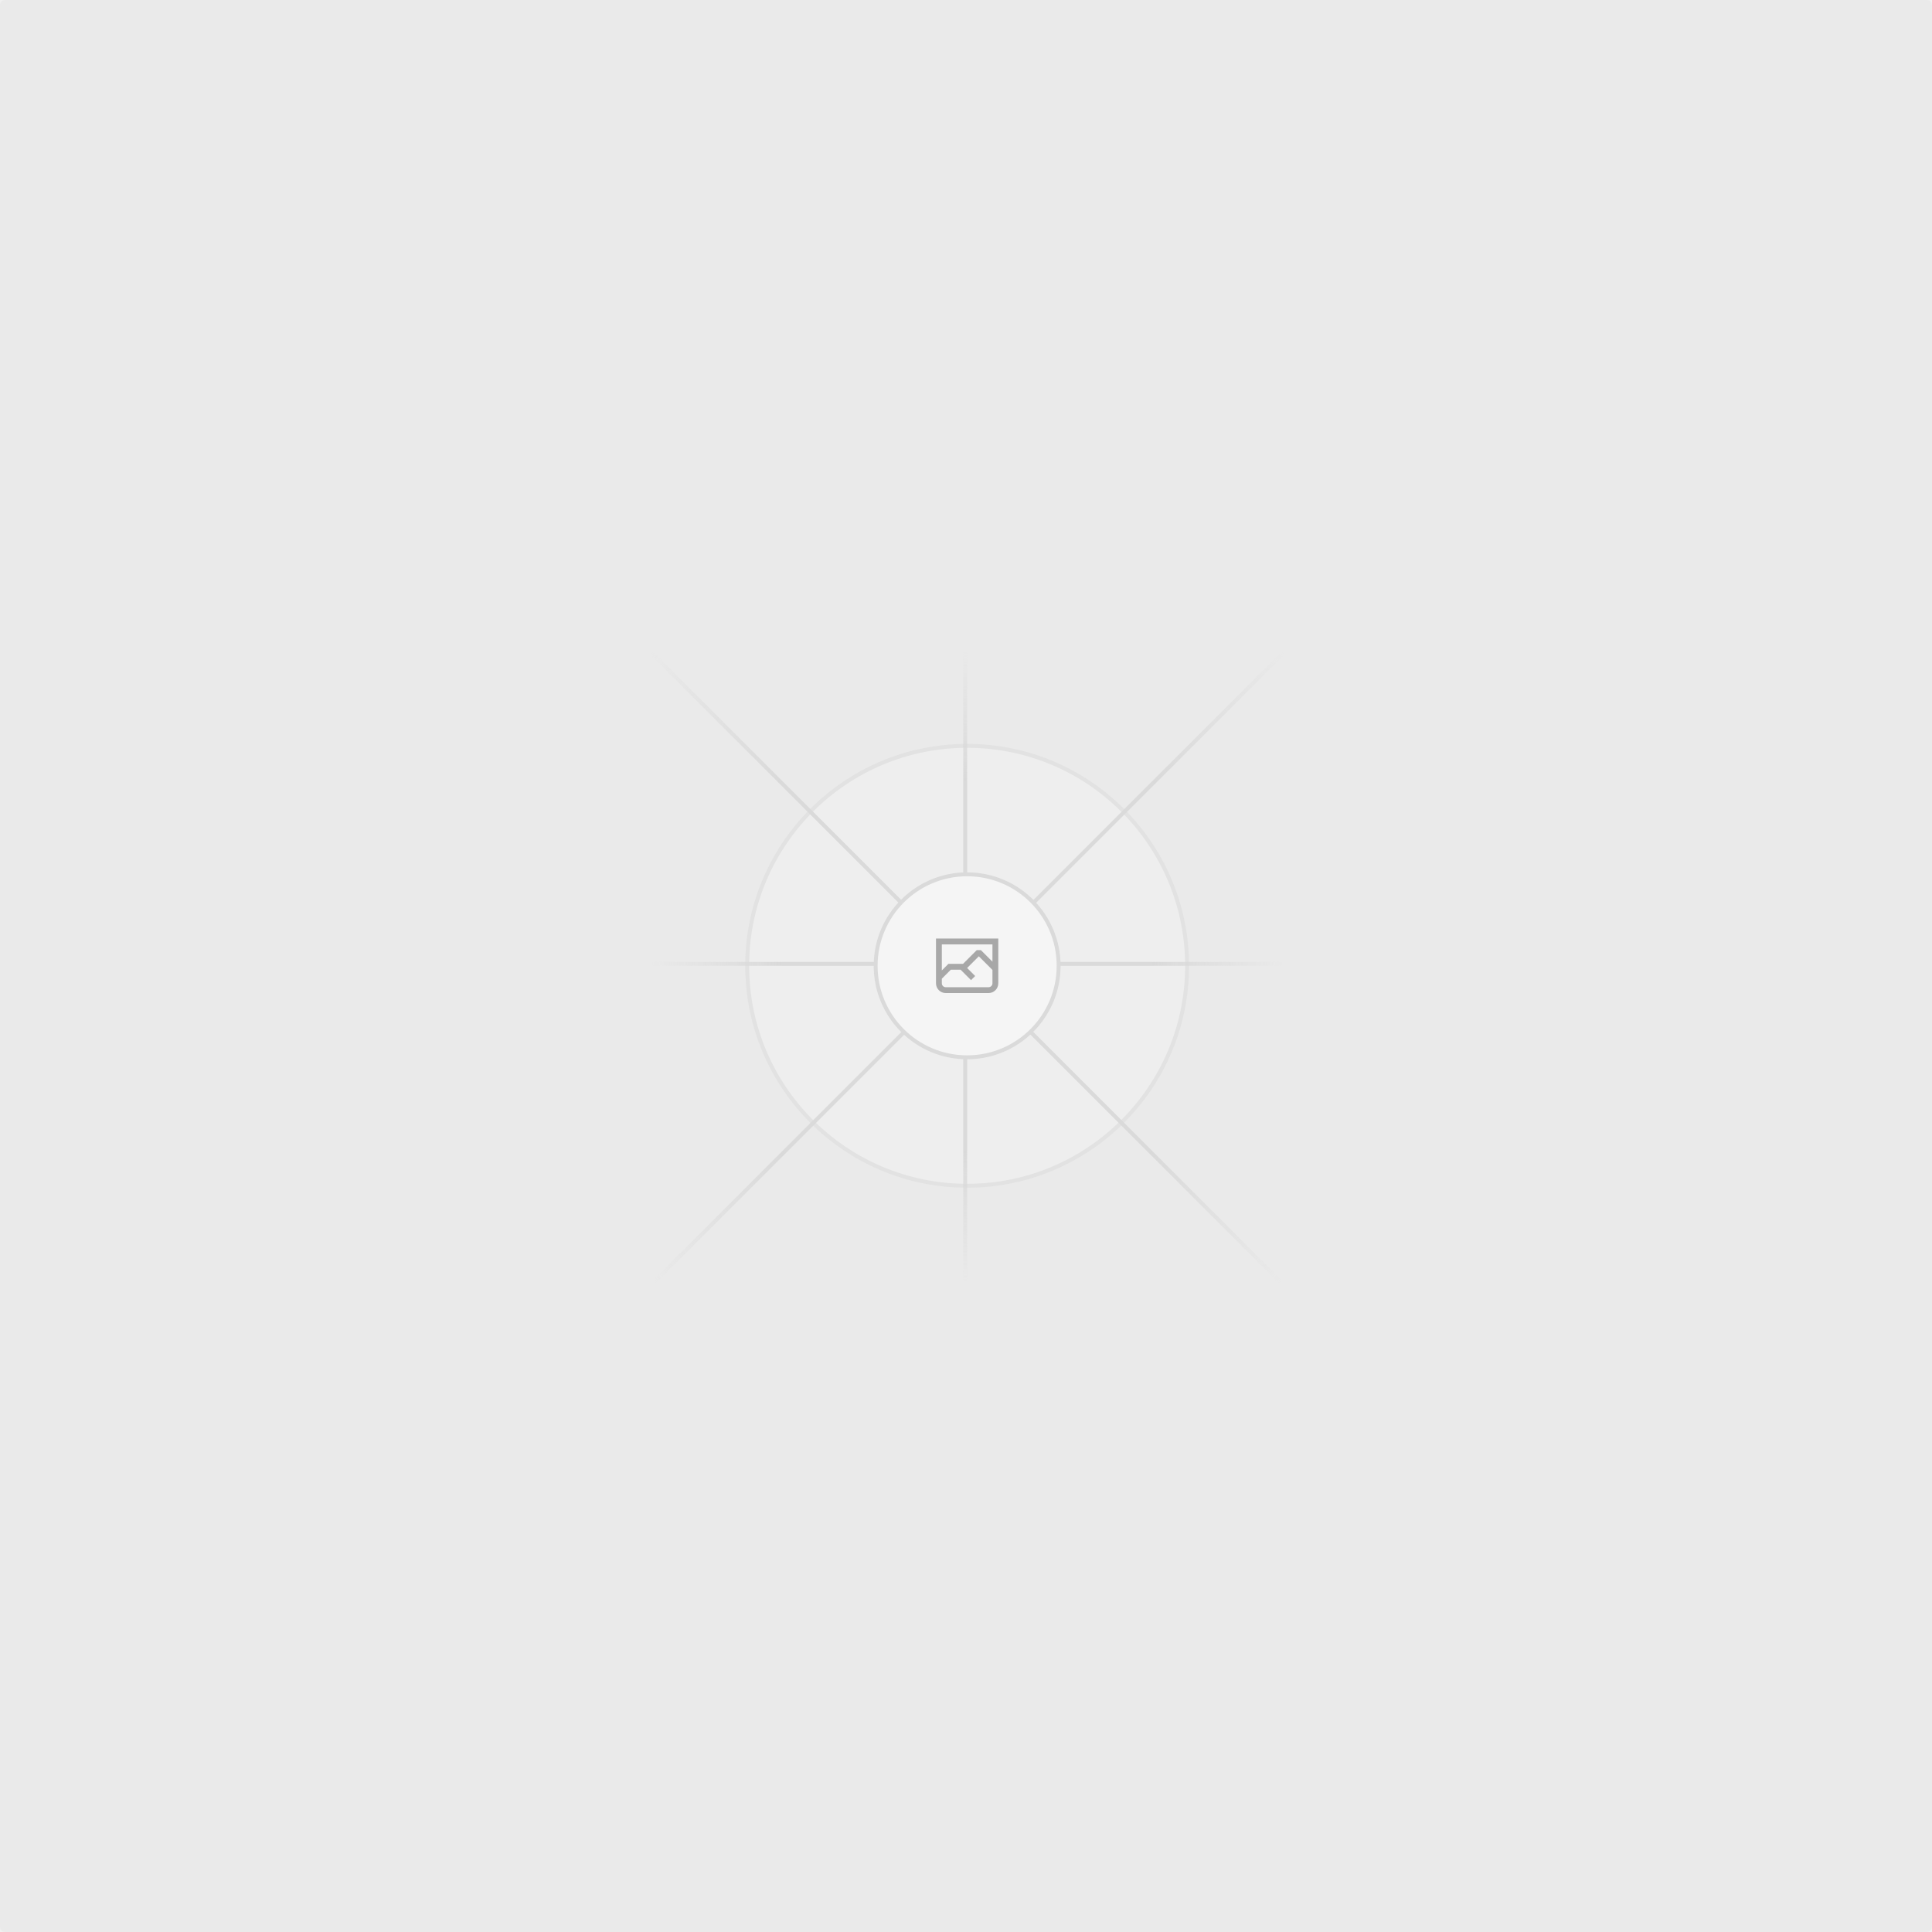
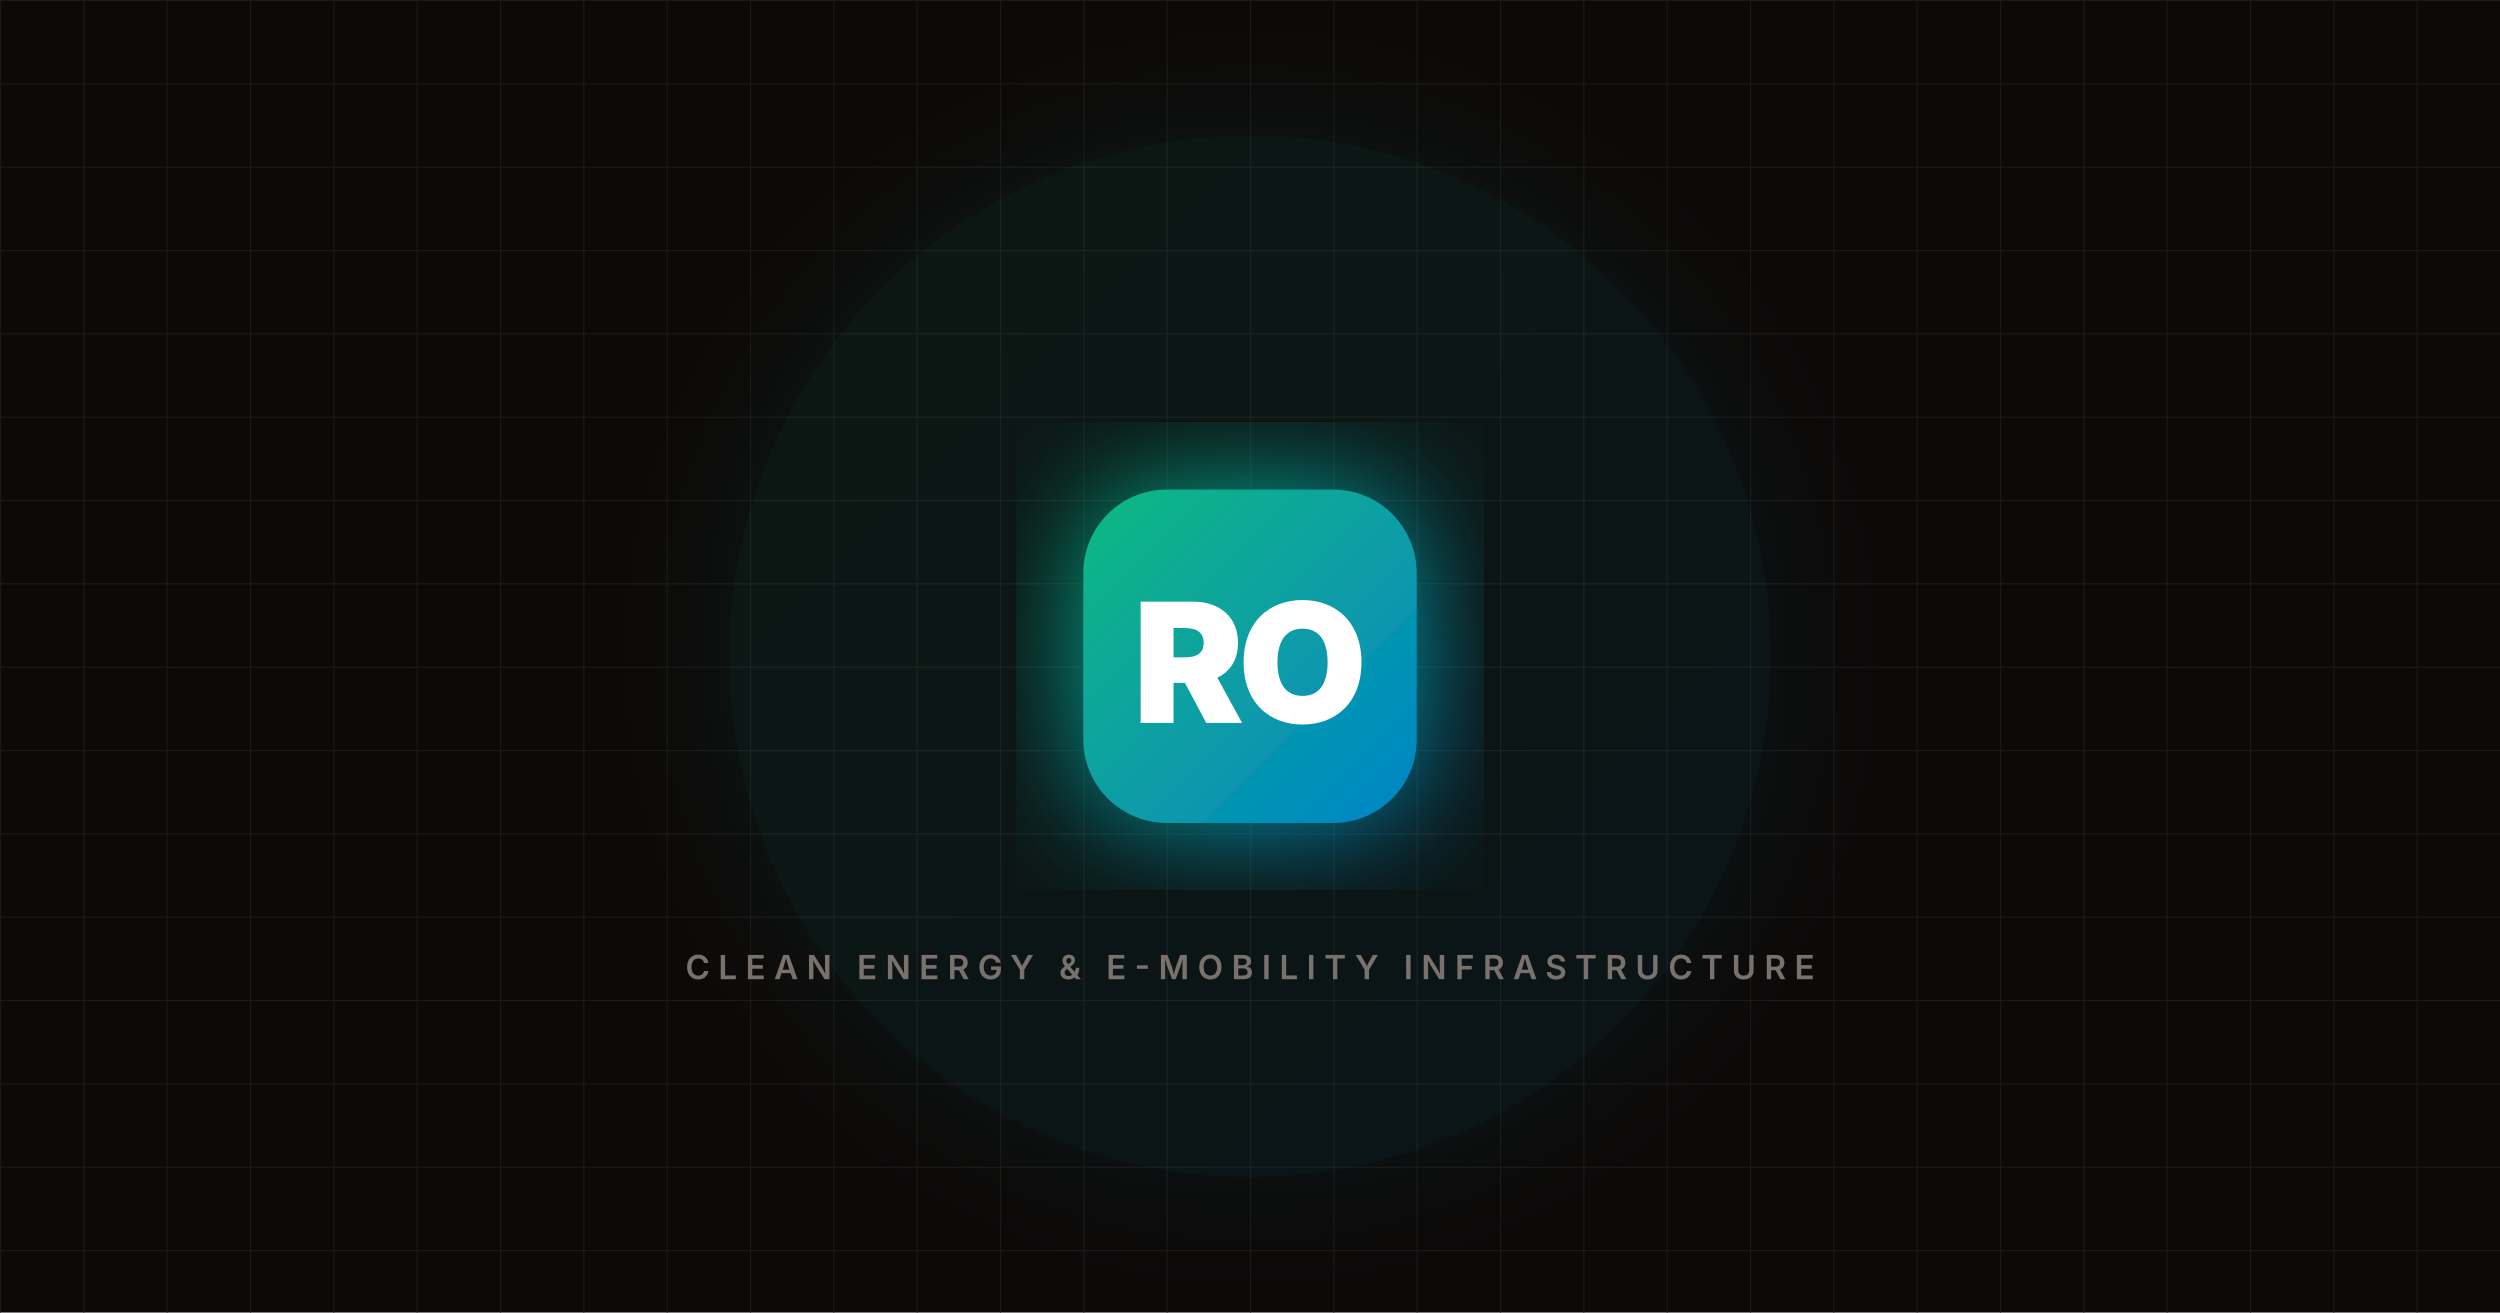
- <svg xmlns="http://www.w3.org/2000/svg" width="1200" height="1200" fill="none">
-   <rect width="1200" height="1200" fill="#EAEAEA" rx="3" />
-   <g opacity=".5">
-     <g opacity=".5">
-       <path fill="#FAFAFA" d="M600.709 736.5c-75.454 0-136.621-61.167-136.621-136.62 0-75.454 61.167-136.621 136.621-136.621 75.453 0 136.62 61.167 136.62 136.621 0 75.453-61.167 136.62-136.62 136.62Z" />
-       <path stroke="#C9C9C9" stroke-width="2.418" d="M600.709 736.5c-75.454 0-136.621-61.167-136.621-136.62 0-75.454 61.167-136.621 136.621-136.621 75.453 0 136.62 61.167 136.62 136.621 0 75.453-61.167 136.62-136.62 136.62Z" />
-     </g>
-     <path stroke="url(#a)" stroke-width="2.418" d="M0-1.209h553.581" transform="scale(1 -1) rotate(45 1163.11 91.165)" />
-     <path stroke="url(#b)" stroke-width="2.418" d="M404.846 598.671h391.726" />
-     <path stroke="url(#c)" stroke-width="2.418" d="M599.5 795.742V404.017" />
-     <path stroke="url(#d)" stroke-width="2.418" d="m795.717 796.597-391.441-391.44" />
-     <path fill="#fff" d="M600.709 656.704c-31.384 0-56.825-25.441-56.825-56.824 0-31.384 25.441-56.825 56.825-56.825 31.383 0 56.824 25.441 56.824 56.825 0 31.383-25.441 56.824-56.824 56.824Z" />
-     <g clip-path="url(#e)">
-       <path fill="#666" fill-rule="evenodd" d="M616.426 586.58h-31.434v16.176l3.553-3.554.531-.531h9.068l.074-.074 8.463-8.463h2.565l7.18 7.181V586.58Zm-15.715 14.654 3.698 3.699 1.283 1.282-2.565 2.565-1.282-1.283-5.2-5.199h-6.066l-5.514 5.514-.073.073v2.876a2.418 2.418 0 0 0 2.418 2.418h26.598a2.418 2.418 0 0 0 2.418-2.418v-8.317l-8.463-8.463-7.181 7.181-.071.072Zm-19.347 5.442v4.085a6.045 6.045 0 0 0 6.046 6.045h26.598a6.044 6.044 0 0 0 6.045-6.045v-7.108l1.356-1.355-1.282-1.283-.074-.073v-17.989h-38.689v23.43l-.146.146.146.147Z" clip-rule="evenodd" />
-     </g>
-     <path stroke="#C9C9C9" stroke-width="2.418" d="M600.709 656.704c-31.384 0-56.825-25.441-56.825-56.824 0-31.384 25.441-56.825 56.825-56.825 31.383 0 56.824 25.441 56.824 56.825 0 31.383-25.441 56.824-56.824 56.824Z" />
-   </g>
+ <svg xmlns="http://www.w3.org/2000/svg" viewBox="0 0 1200 630" fill="none" width="100%" height="100%">
+   <rect width="1200" height="630" fill="#0c0a09" />
  <defs>
-     <linearGradient id="a" x1="554.061" x2="-.48" y1=".083" y2=".087" gradientUnits="userSpaceOnUse">
-       <stop stop-color="#C9C9C9" stop-opacity="0" />
-       <stop offset=".208" stop-color="#C9C9C9" />
-       <stop offset=".792" stop-color="#C9C9C9" />
-       <stop offset="1" stop-color="#C9C9C9" stop-opacity="0" />
+     <linearGradient id="logoGrad" x1="0%" y1="0%" x2="100%" y2="100%">
+       <stop offset="0%" stop-color="#10b981" />
+       <stop offset="100%" stop-color="#0284c7" />
    </linearGradient>
-     <linearGradient id="b" x1="796.912" x2="404.507" y1="599.963" y2="599.965" gradientUnits="userSpaceOnUse">
-       <stop stop-color="#C9C9C9" stop-opacity="0" />
-       <stop offset=".208" stop-color="#C9C9C9" />
-       <stop offset=".792" stop-color="#C9C9C9" />
-       <stop offset="1" stop-color="#C9C9C9" stop-opacity="0" />
-     </linearGradient>
-     <linearGradient id="c" x1="600.792" x2="600.794" y1="403.677" y2="796.082" gradientUnits="userSpaceOnUse">
-       <stop stop-color="#C9C9C9" stop-opacity="0" />
-       <stop offset=".208" stop-color="#C9C9C9" />
-       <stop offset=".792" stop-color="#C9C9C9" />
-       <stop offset="1" stop-color="#C9C9C9" stop-opacity="0" />
-     </linearGradient>
-     <linearGradient id="d" x1="404.85" x2="796.972" y1="403.903" y2="796.02" gradientUnits="userSpaceOnUse">
-       <stop stop-color="#C9C9C9" stop-opacity="0" />
-       <stop offset=".208" stop-color="#C9C9C9" />
-       <stop offset=".792" stop-color="#C9C9C9" />
-       <stop offset="1" stop-color="#C9C9C9" stop-opacity="0" />
-     </linearGradient>
-     <clipPath id="e">
-       <path fill="#fff" d="M581.364 580.535h38.689v38.689h-38.689z" />
-     </clipPath>
+     <pattern id="grid" width="40" height="40" patternUnits="userSpaceOnUse">
+       <path d="M 40 0 L 0 0 0 40" fill="none" stroke="#1c1917" stroke-width="1" />
+     </pattern>
+     <filter id="glow" x="-20%" y="-20%" width="140%" height="140%">
+       <feGaussianBlur stdDeviation="30" result="blur" />
+       <feComposite in="SourceGraphic" in2="blur" operator="over" />
+     </filter>
  </defs>
+   <rect width="1200" height="630" fill="url(#grid)" />
+   <circle cx="600" cy="315" r="250" fill="url(#logoGrad)" opacity="0.08" filter="url(#glow)" />
+   <rect x="520" y="235" width="160" height="160" rx="40" fill="url(#logoGrad)" filter="url(#glow)" />
+   <text x="600" y="347" font-family="'Outfit', 'Inter', 'Segoe UI', sans-serif" font-weight="900" font-size="80" fill="#ffffff" text-anchor="middle" letter-spacing="-3">RO</text>
+   <text x="600" y="470" font-family="'Outfit', 'Inter', 'Segoe UI', sans-serif" font-weight="600" font-size="16" fill="#78716c" text-anchor="middle" letter-spacing="4" uppercase="true">CLEAN ENERGY &amp; E-MOBILITY INFRASTRUCTURE</text>
</svg>
